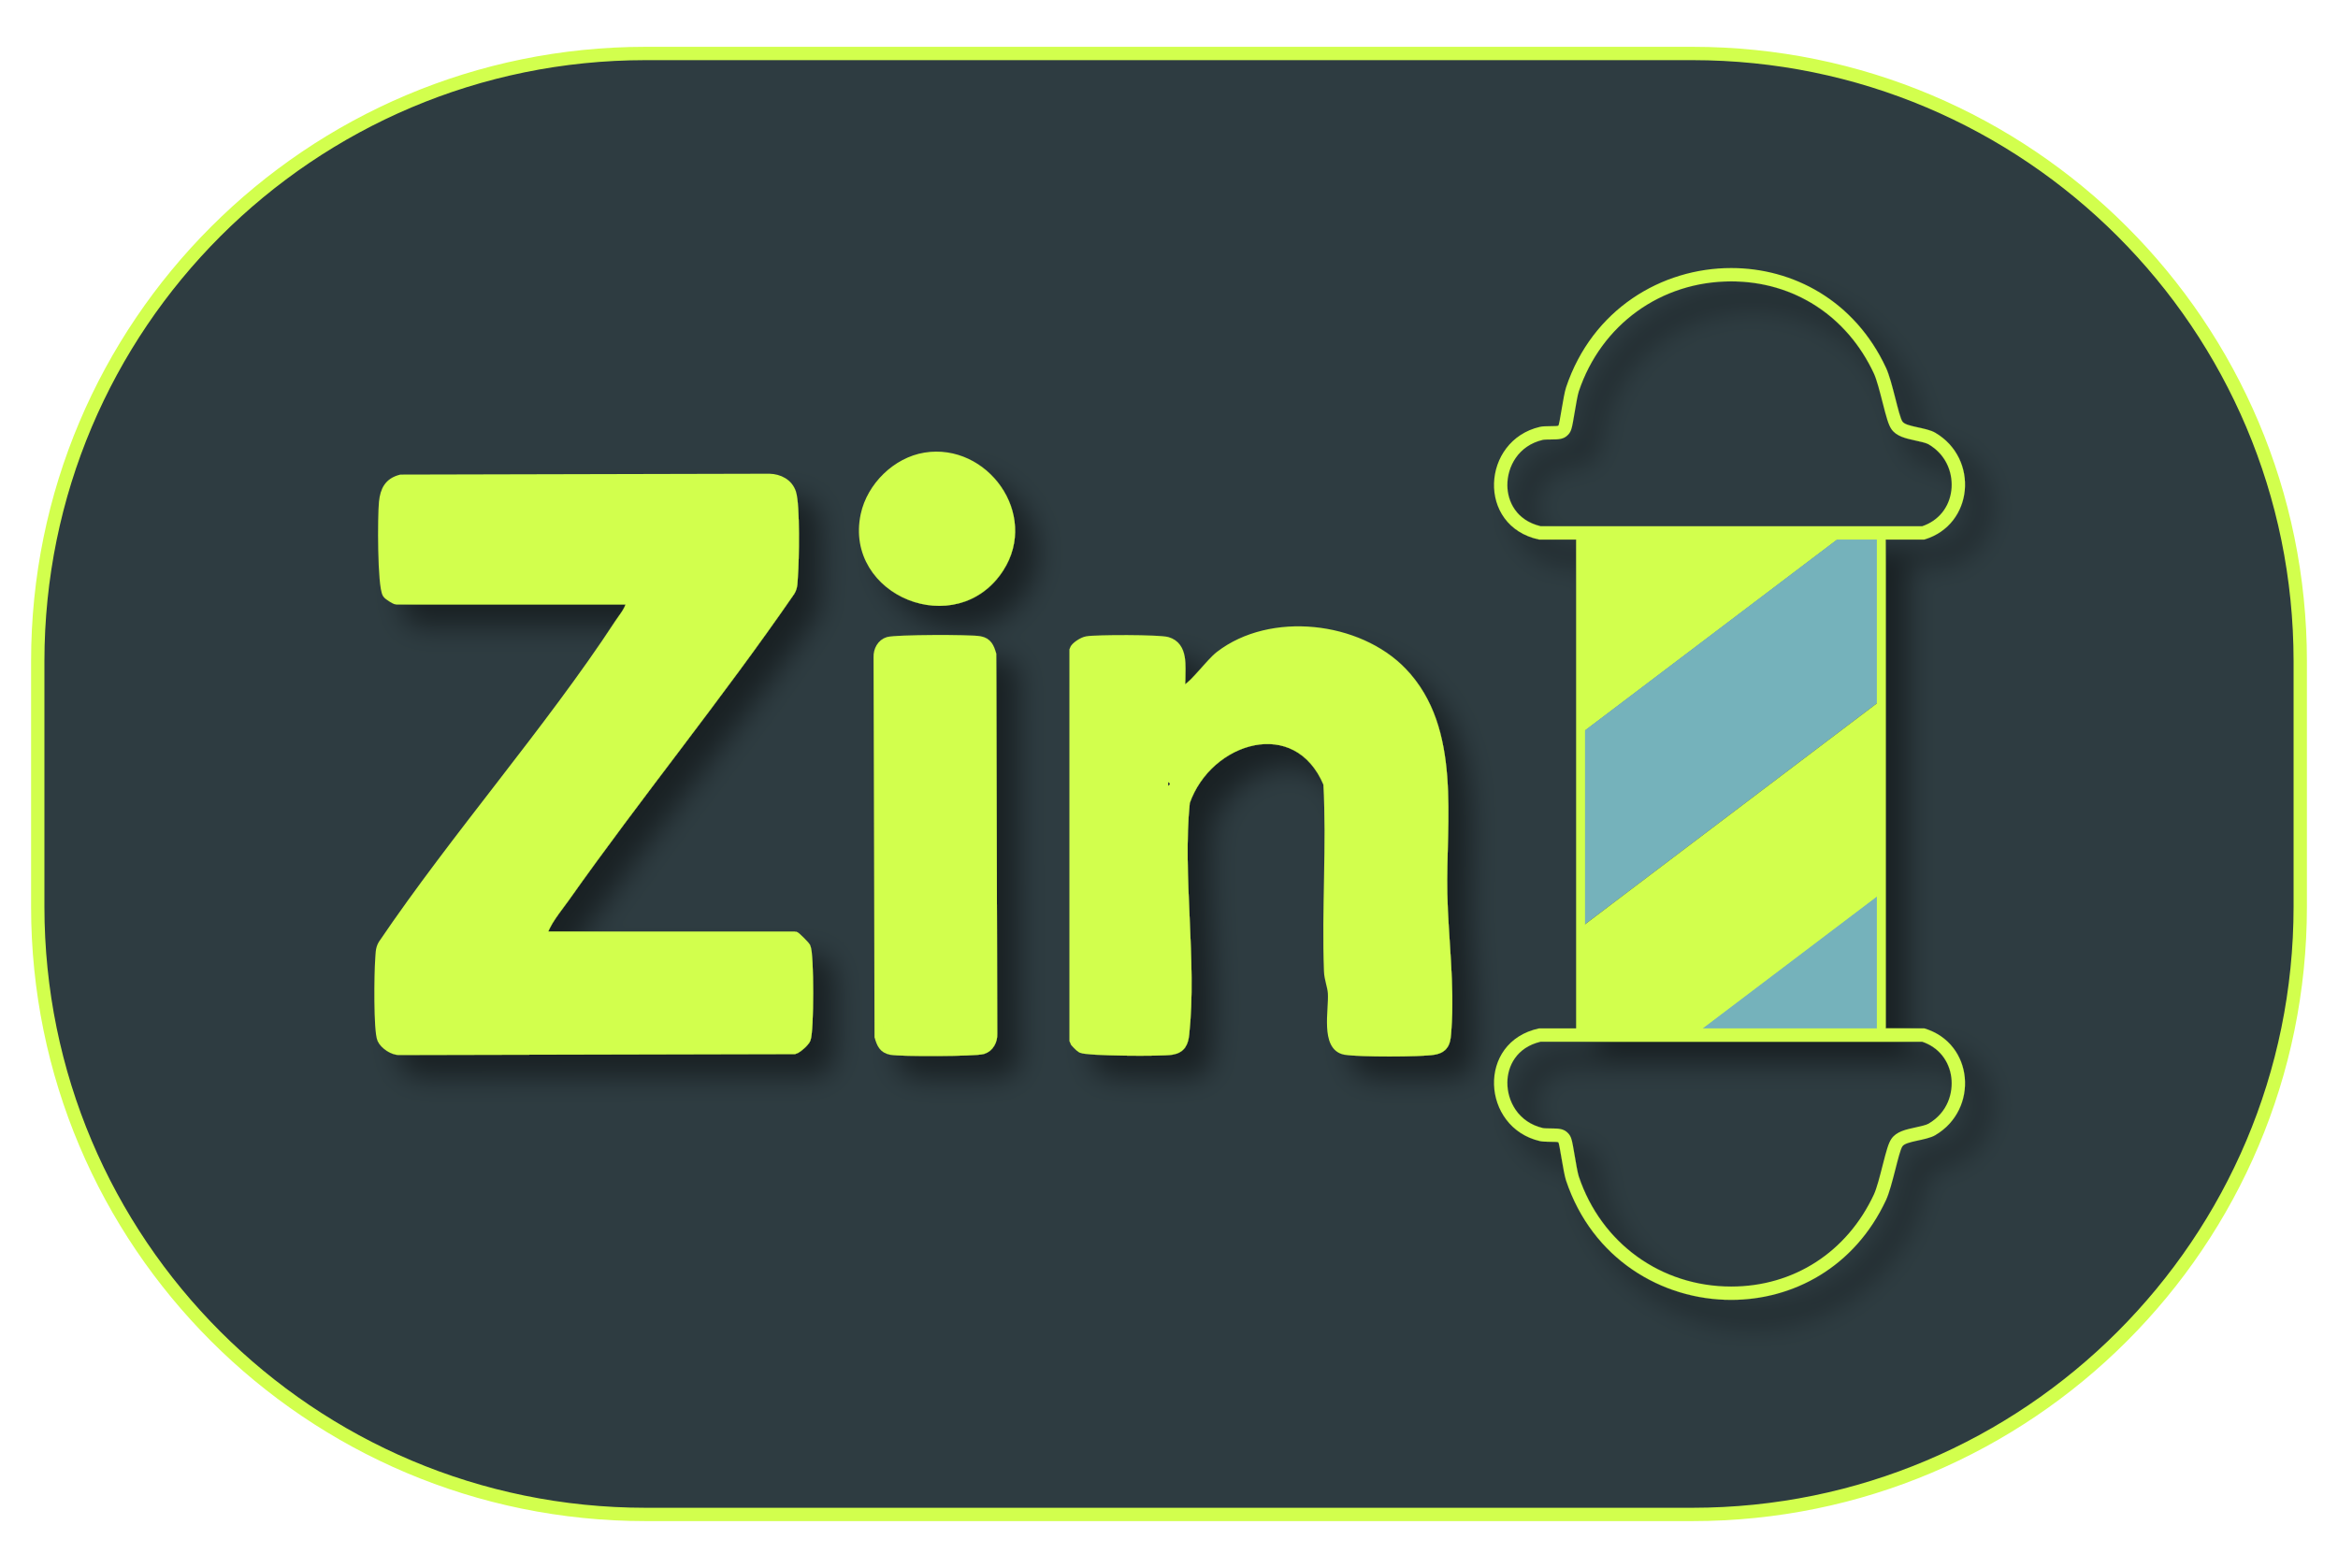
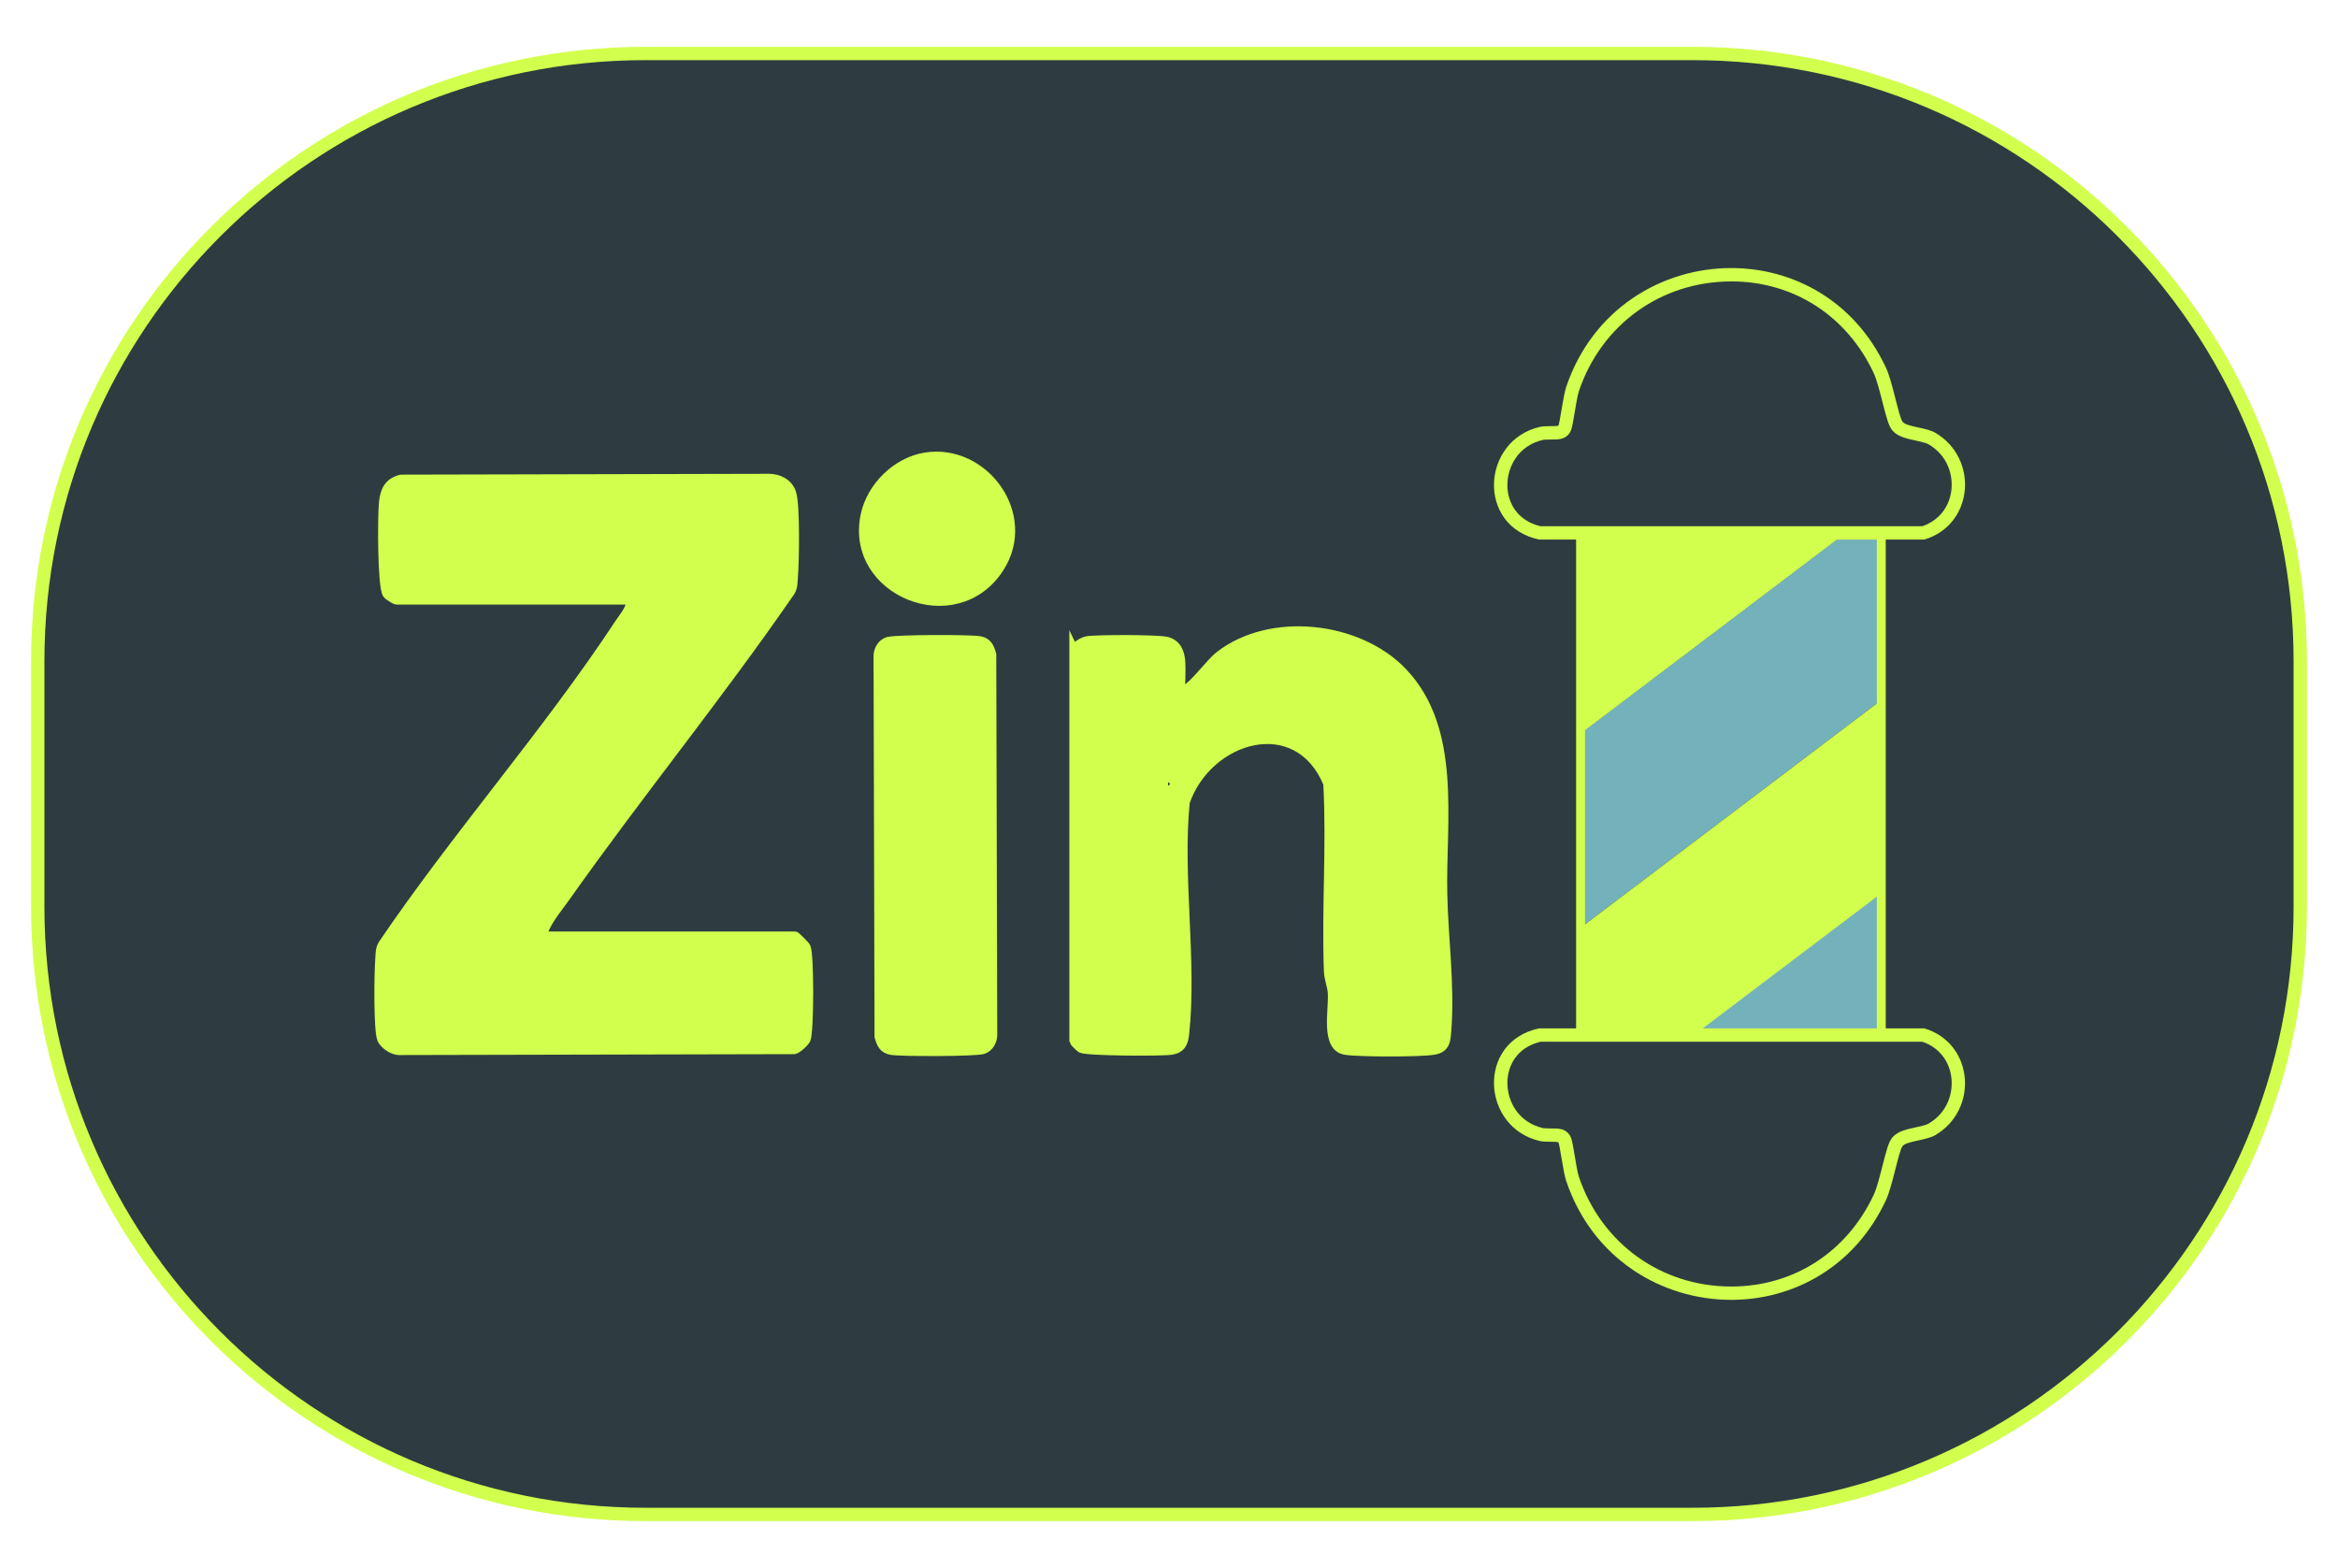
- <svg xmlns="http://www.w3.org/2000/svg" id="Layer_1" data-name="Layer 1" viewBox="0 0 525.913 352.764">
+ <svg xmlns="http://www.w3.org/2000/svg" id="Layer_1" data-name="Layer 1" viewBox="0 0 525.91 352.76">
  <defs>
-     <style>
-       .cls-1 {
-         fill: none;
-       }
- 
-       .cls-1, .cls-2 {
-         stroke-linecap: round;
-         stroke-linejoin: round;
-       }
- 
-       .cls-1, .cls-2, .cls-3 {
-         stroke: #d2ff4d;
-       }
- 
-       .cls-1, .cls-3 {
-         stroke-width: 2px;
-       }
- 
-       .cls-4 {
-         filter: url(#drop-shadow-14);
-       }
- 
-       .cls-5 {
-         fill: #74b2bb;
-       }
- 
-       .cls-6 {
-         fill: #38403b;
-       }
- 
-       .cls-2 {
-         fill: #2e3c41;
-         stroke-width: 3px;
-       }
- 
-       .cls-7, .cls-3 {
-         fill: #d2ff4d;
-       }
- 
-       .cls-3 {
-         stroke-miterlimit: 10;
-       }
- 
-       .cls-8 {
-         clip-path: url(#clippath);
-       }
-     </style>
-     <filter id="drop-shadow-14" x="79.696" y="55.584" width="393.993" height="251" filterUnits="userSpaceOnUse">
-       <feOffset dx="5" dy="5" />
-       <feGaussianBlur result="blur" stdDeviation="3" />
-       <feFlood flood-color="#000" flood-opacity=".45" />
-       <feComposite in2="blur" operator="in" />
-       <feComposite in="SourceGraphic" />
-     </filter>
    <clipPath id="clippath">
-       <rect class="cls-1" x="355.535" y="120.276" width="67.647" height="112.945" />
+       <rect x="355.53" y="120.28" width="67.65" height="112.95" fill="none" stroke="#d2ff4d" stroke-linecap="round" stroke-linejoin="round" stroke-width="2" />
    </clipPath>
  </defs>
-   <rect class="cls-2" x="8.491" y="12.032" width="508.93" height="328.701" rx="136.733" ry="136.733" />
-   <g class="cls-4">
+   <rect x="8.49" y="12.03" width="508.93" height="328.7" rx="136.73" ry="136.73" fill="#2e3c41" stroke="#d2ff4d" stroke-linecap="round" stroke-linejoin="round" stroke-width="3" />
+   <g>
    <g>
-       <path class="cls-3" d="M121.972,210.578h56.884c.176,0,2.283,2.09,2.486,2.496.777,1.552.762,19.022-.004,20.747-.3.676-1.9,2.127-2.64,2.342l-88.743.202c-1.462.132-3.535-1.278-4.099-2.545-.858-1.931-.694-14.959-.462-17.883.096-1.205.009-2.397.666-3.486,16.573-24.453,37.026-47.635,53.202-72.193,1.041-1.58,2.609-3.278,2.639-5.25h-52.732c-.265,0-1.878-.97-2.135-1.381-1.158-1.848-1.116-17.512-.793-20.647.277-2.687,1.191-4.5,3.931-5.204l82.893-.194c2.202.064,4.292,1.108,5.008,3.296.897,2.741.687,15.283.406,18.77-.097,1.202.007,2.392-.684,3.468-16.166,23.464-34.27,45.632-50.694,68.887-1.835,2.599-4.454,5.577-5.129,8.573Z" />
-       <path class="cls-3" d="M241.554,146.22c.204-.764,1.958-1.899,2.916-2.066,2.203-.383,16.284-.38,18.102.148,3.754,1.091,3.028,5.672,3.061,8.575.008.717-.378,2.866,1.241,2.058,1.844-.92,5.332-5.819,7.476-7.474,11.529-8.899,31.204-6.672,41.145,3.711,12.376,12.925,8.717,33.438,9.064,49.897.213,10.077,1.693,20.513.911,30.729-.173,2.26-.217,4.055-2.96,4.514-3.064.512-16.843.512-19.907 0-4.59-.767-2.67-9.102-2.912-12.867-.105-1.631-.807-3.137-.876-4.937-.532-14.032.625-28.176-.139-42.213-6.848-16.495-26.937-10.475-32.032,4.152-1.685,16.622,1.63,35.887-.136,52.181-.215,1.987-.755,3.316-2.959,3.684-2.306.385-18.992.269-20.332-.406-.374-.188-1.663-1.541-1.663-1.659v-88.025Z" />
-       <path class="cls-3" d="M199.771,144.298c1.805-.522,18.417-.563,20.614-.162,1.786.326,2.239,1.474,2.722,3.091l.218,85.398c.066,1.492-.753,3.103-2.271,3.542-1.805.522-18.417.563-20.614.162-1.786-.326-2.239-1.474-2.722-3.091l-.218-85.398c-.066-1.492.753-3.103,2.271-3.542Z" />
-       <path class="cls-3" d="M208.108,102.816c13.307-2.154,24.409,13.091,16.706,25.004-9.809,15.171-33.928,5.334-30.224-11.96,1.374-6.413,7.077-12.001,13.518-13.044Z" />
+       <path d="M121.97,210.58h56.88c.18,0,2.28,2.09,2.49,2.5.78,1.55.76,19.02,0,20.75-.3.68-1.9,2.13-2.64,2.34l-88.74.2c-1.46.13-3.54-1.28-4.1-2.54-.86-1.93-.69-14.96-.46-17.88.1-1.21,0-2.4.67-3.49,16.57-24.45,37.03-47.64,53.2-72.19,1.04-1.58,2.61-3.28,2.64-5.25h-52.73c-.26,0-1.88-.97-2.14-1.38-1.16-1.85-1.12-17.51-.79-20.65.28-2.69,1.19-4.5,3.93-5.2l82.89-.19c2.2.06,4.29,1.11,5.01,3.3.9,2.74.69,15.28.41,18.77-.1,1.2,0,2.39-.68,3.47-16.17,23.46-34.27,45.63-50.69,68.89-1.84,2.6-4.45,5.58-5.13,8.57Z" fill="#d2ff4d" stroke="#d2ff4d" stroke-miterlimit="10" stroke-width="2" />
+       <path d="M241.55,146.22c.2-.76,1.96-1.9,2.92-2.07,2.2-.38,16.28-.38,18.1.15,3.75,1.09,3.03,5.67,3.06,8.57,0,.72-.38,2.87,1.24,2.06,1.84-.92,5.33-5.82,7.48-7.47,11.53-8.9,31.2-6.67,41.14,3.71,12.38,12.93,8.72,33.44,9.06,49.9.21,10.08,1.69,20.51.91,30.73-.17,2.26-.22,4.06-2.96,4.51-3.06.51-16.84.51-19.91,0-4.59-.77-2.67-9.1-2.91-12.87-.1-1.63-.81-3.14-.88-4.94-.53-14.03.62-28.18-.14-42.21-6.85-16.49-26.94-10.48-32.03,4.15-1.68,16.62,1.63,35.89-.14,52.18-.22,1.99-.75,3.32-2.96,3.68s-18.99.27-20.33-.41c-.37-.19-1.66-1.54-1.66-1.66v-88.03Z" fill="#d2ff4d" stroke="#d2ff4d" stroke-miterlimit="10" stroke-width="2" />
+       <path d="M199.77,144.3c1.81-.52,18.42-.56,20.61-.16,1.79.33,2.24,1.47,2.72,3.09l.22,85.4c.07,1.49-.75,3.1-2.27,3.54-1.81.52-18.42.56-20.61.16-1.79-.33-2.24-1.47-2.72-3.09l-.22-85.4c-.07-1.49.75-3.1,2.27-3.54Z" fill="#d2ff4d" stroke="#d2ff4d" stroke-miterlimit="10" stroke-width="2" />
+       <path d="M208.11,102.82c13.31-2.15,24.41,13.09,16.71,25-9.81,15.17-33.93,5.33-30.22-11.96,1.37-6.41,7.08-12,13.52-13.04Z" fill="#d2ff4d" stroke="#d2ff4d" stroke-miterlimit="10" stroke-width="2" />
    </g>
    <g>
      <g>
-         <g class="cls-8">
+         <g clip-path="url(#clippath)">
          <g>
-             <polygon class="cls-7" points="328.287 185.772 305.029 153.536 396.875 83.997 420.133 116.233 328.287 185.772" />
-             <polygon class="cls-5" points="349.666 213.151 329.298 184.922 421.144 115.383 441.512 143.612 349.666 213.151" />
-             <polygon class="cls-7" points="363.063 246.675 342.696 218.446 434.542 148.907 454.91 177.136 363.063 246.675" />
-             <polygon class="cls-5" points="381.842 275.923 361.475 247.694 453.321 178.155 473.688 206.385 381.842 275.923" />
+             <polygon points="328.29 185.77 305.03 153.54 396.87 84 420.13 116.23 328.29 185.77" fill="#d2ff4d" />
+             <polygon points="349.67 213.15 329.3 184.92 421.14 115.38 441.51 143.61 349.67 213.15" fill="#74b2bb" />
+             <polygon points="363.06 246.67 342.7 218.45 434.54 148.91 454.91 177.14 363.06 246.67" fill="#d2ff4d" />
+             <polygon points="381.84 275.92 361.47 247.69 453.32 178.16 473.69 206.38 381.84 275.92" fill="#74b2bb" />
          </g>
        </g>
-         <rect class="cls-1" x="355.535" y="120.276" width="67.647" height="112.945" />
+         <rect x="355.53" y="120.28" width="67.65" height="112.95" fill="none" stroke="#d2ff4d" stroke-linecap="round" stroke-linejoin="round" stroke-width="2" />
      </g>
-       <path class="cls-7" d="M432.389,234.373c3.648,1.229,6.085,4.223,6.552,8.085.402,3.323-.742,7.792-5.156,10.367-.529.309-1.903.607-2.907.826-2.204.479-4.286.932-5.409,2.552-.694,1.001-1.137,2.657-1.994,6.01-.587,2.297-1.318,5.156-1.951,6.515-6.043,12.98-18.044,20.73-32.102,20.73-15.798,0-29.262-9.732-34.302-24.793-.26-.778-.665-3.172-.933-4.757-.596-3.525-.704-4.16-1.484-4.975-.972-1.015-2.073-1.027-3.74-1.045-.55-.006-1.573-.017-1.89-.082-5.58-1.291-8.042-6.085-8.008-10.263.03-3.603,2.013-7.866,7.465-9.166l85.86-.003M432.85,231.373l-86.656.003c-14.107,3.021-12.959,22.307.201,25.352,1.149.266,3.933.063,4.14.278.304.317,1.107,6.717,1.74,8.609,5.89,17.602,21.517,26.841,37.147,26.841,13.876,0,27.755-7.284,34.822-22.464,1.44-3.094,2.82-10.826,3.691-12.082.834-1.203,5.324-1.306,7.362-2.495,9.887-5.769,8.693-20.75-2.447-24.043h0Z" />
-       <path class="cls-7" d="M389.422,63.307c14.058,0,26.059,7.749,32.102,20.73.633,1.359,1.364,4.218,1.951,6.515.857,3.353,1.3,5.009,1.994,6.01,1.123,1.62,3.205,2.073,5.409,2.552,1.004.218,2.378.517,2.907.825,4.414,2.575,5.558,7.044,5.156,10.367-.467,3.862-2.904,6.856-6.552,8.085l-85.86-.003c-5.452-1.301-7.435-5.564-7.465-9.167-.034-4.178,2.429-8.972,8.003-10.262.323-.067,1.346-.078,1.896-.083,1.667-.018,2.768-.029,3.74-1.044.781-.815.888-1.451,1.485-4.975.268-1.585.673-3.979.933-4.757,5.04-15.061,18.504-24.793,34.302-24.793M389.422,60.307c-15.63,0-31.256,9.239-37.147,26.841-.633,1.892-1.436,8.292-1.74,8.609-.206.216-2.99.013-4.14.279-13.16,3.045-14.309,22.331-.201,25.352l86.656.003c11.14-3.294,12.334-18.275,2.447-24.043-2.038-1.189-6.528-1.292-7.362-2.495-.871-1.256-2.25-8.987-3.691-12.082-7.067-15.18-20.946-22.464-34.822-22.464h0Z" />
+       <path d="M432.39,234.37c3.65,1.23,6.09,4.22,6.55,8.08.4,3.32-.74,7.79-5.16,10.37-.53.31-1.9.61-2.91.83-2.2.48-4.29.93-5.41,2.55-.69,1-1.14,2.66-1.99,6.01-.59,2.3-1.32,5.16-1.95,6.51-6.04,12.98-18.04,20.73-32.1,20.73-15.8,0-29.26-9.73-34.3-24.79-.26-.78-.67-3.17-.93-4.76-.6-3.52-.7-4.16-1.48-4.97-.97-1.02-2.07-1.03-3.74-1.04-.55,0-1.57-.02-1.89-.08-5.58-1.29-8.04-6.08-8.01-10.26.03-3.6,2.01-7.87,7.46-9.17h85.86M432.85,231.37h-86.66c-14.11,3.02-12.96,22.31.2,25.35,1.15.27,3.93.06,4.14.28.3.32,1.11,6.72,1.74,8.61,5.89,17.6,21.52,26.84,37.15,26.84,13.88,0,27.75-7.28,34.82-22.46,1.44-3.09,2.82-10.83,3.69-12.08.83-1.2,5.32-1.31,7.36-2.5,9.89-5.77,8.69-20.75-2.45-24.04h0Z" fill="#d2ff4d" />
+       <path d="M389.42,63.31c14.06,0,26.06,7.75,32.1,20.73.63,1.36,1.36,4.22,1.95,6.51.86,3.35,1.3,5.01,1.99,6.01,1.12,1.62,3.21,2.07,5.41,2.55,1,.22,2.38.52,2.91.83,4.41,2.58,5.56,7.04,5.16,10.37-.47,3.86-2.9,6.86-6.55,8.09h-85.86c-5.45-1.3-7.44-5.57-7.46-9.17-.03-4.18,2.43-8.97,8-10.26.32-.07,1.35-.08,1.9-.08,1.67-.02,2.77-.03,3.74-1.04.78-.82.89-1.45,1.48-4.98.27-1.58.67-3.98.93-4.76,5.04-15.06,18.5-24.79,34.3-24.79M389.42,60.31c-15.63,0-31.26,9.24-37.15,26.84-.63,1.89-1.44,8.29-1.74,8.61-.21.22-2.99.01-4.14.28-13.16,3.05-14.31,22.33-.2,25.35h86.66c11.14-3.29,12.33-18.27,2.45-24.04-2.04-1.19-6.53-1.29-7.36-2.5-.87-1.26-2.25-8.99-3.69-12.08-7.07-15.18-20.95-22.46-34.82-22.46h0Z" fill="#d2ff4d" />
    </g>
  </g>
-   <path class="cls-6" d="M262.754,175.967c.539.277.539.554,0,.83v-.83Z" />
+   <path d="M262.75,175.97c.54.28.54.55,0,.83v-.83Z" fill="#38403b" />
</svg>
